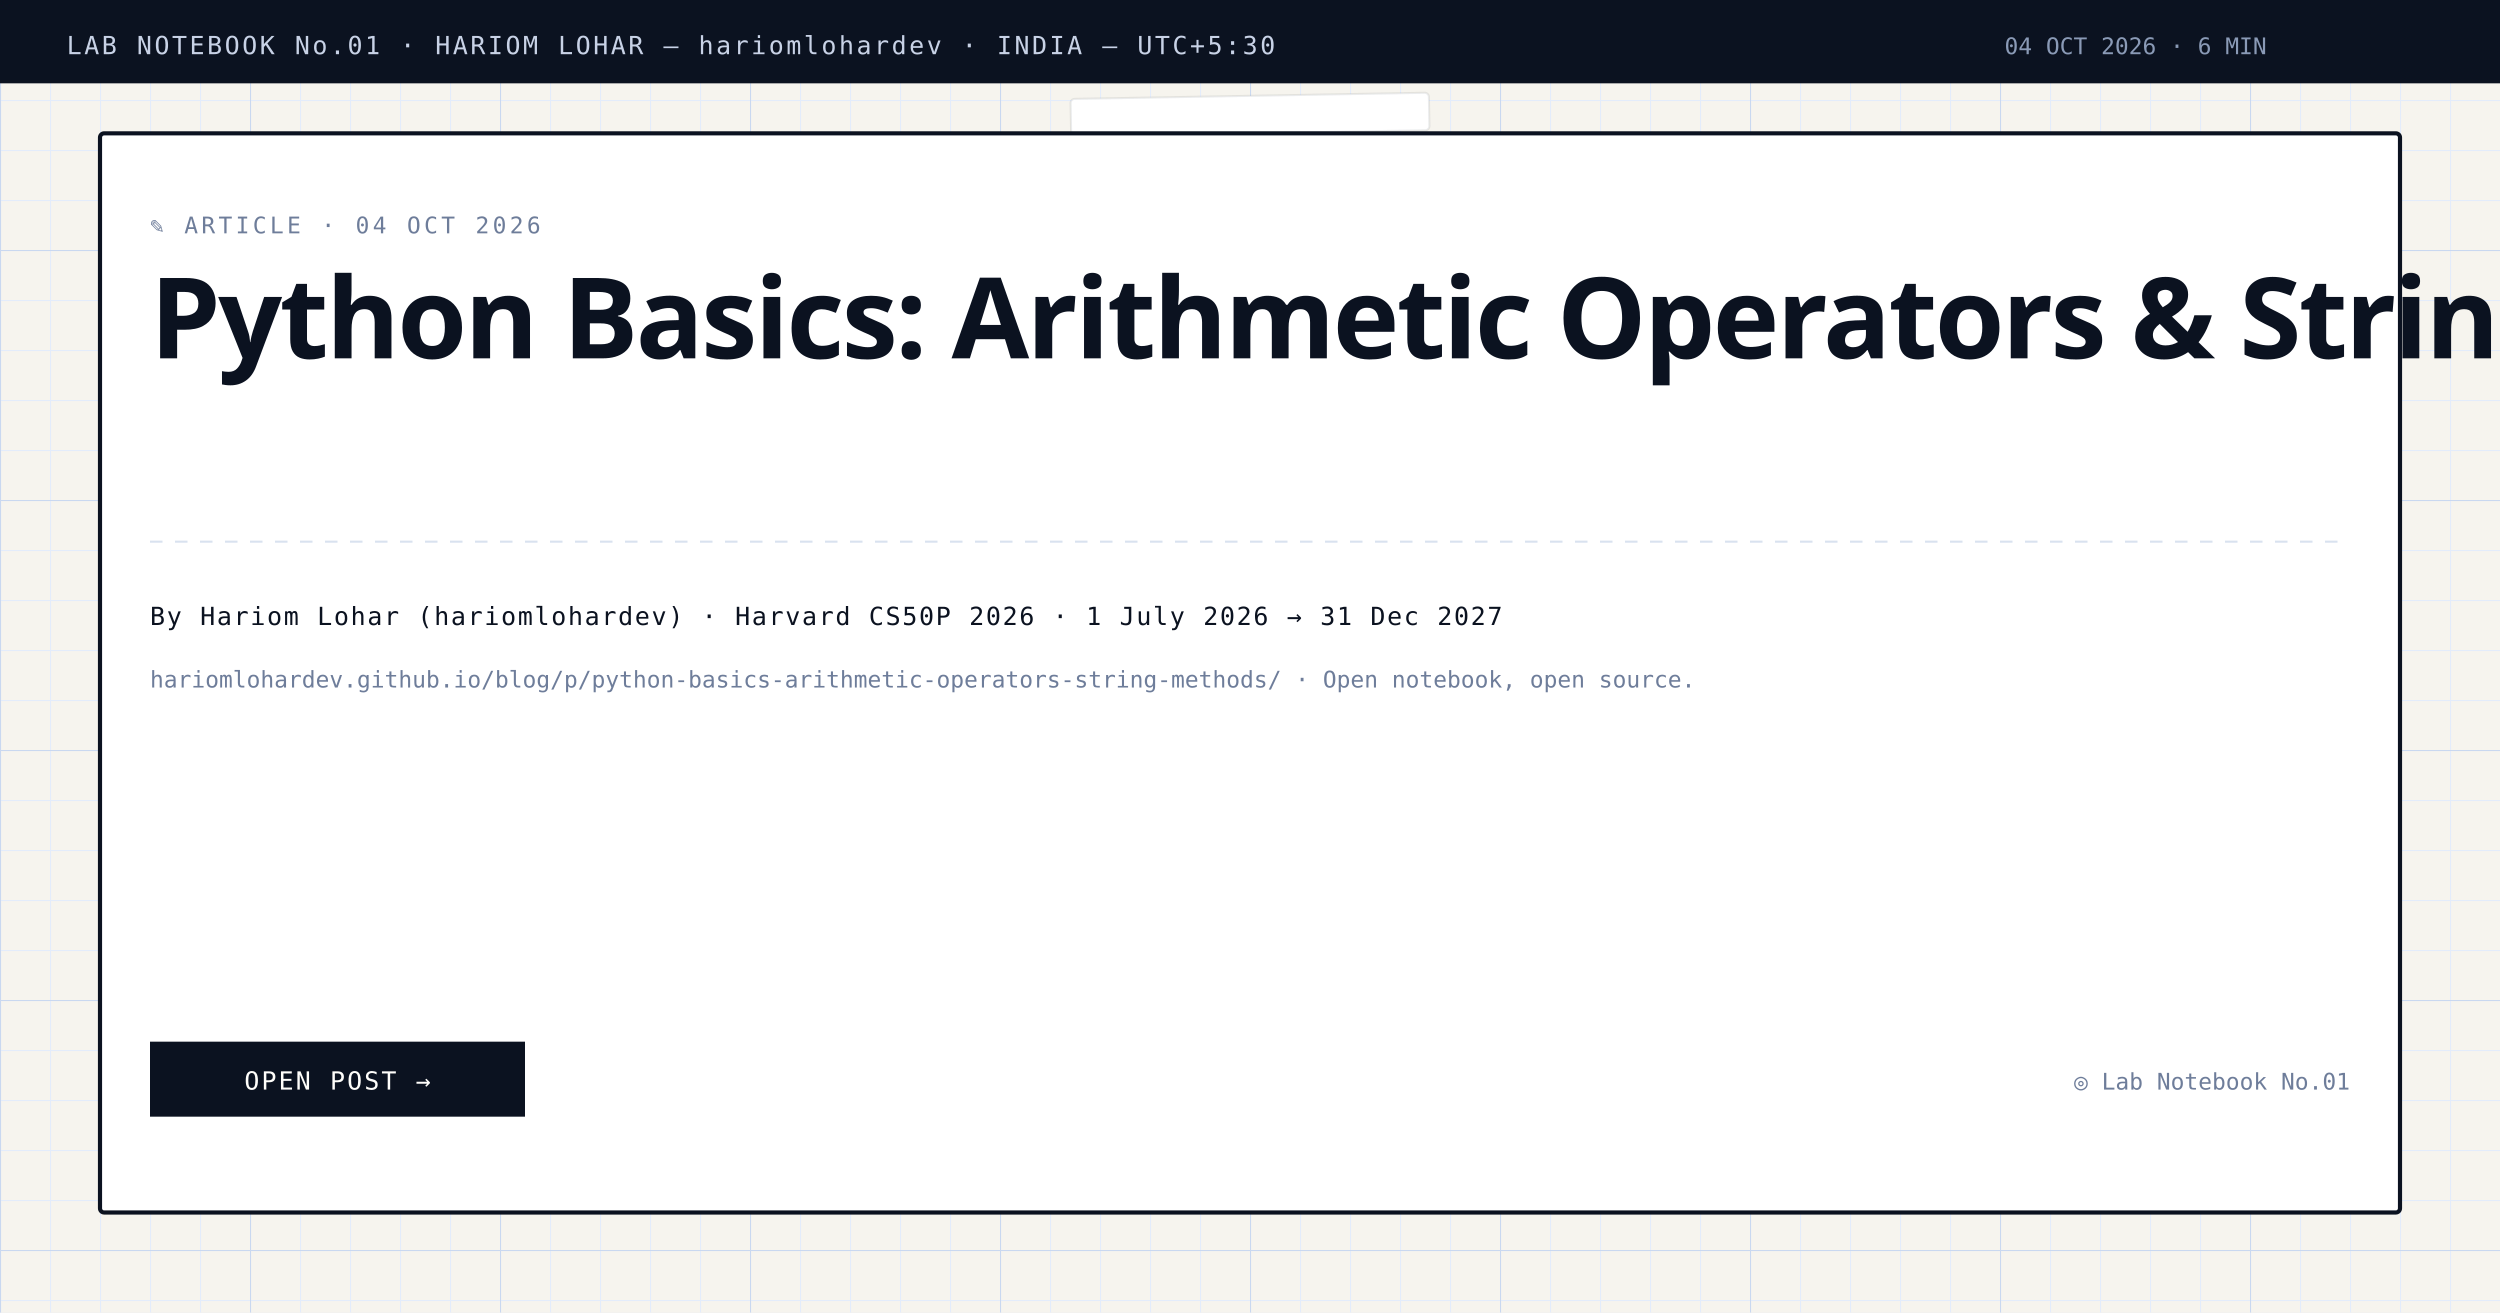
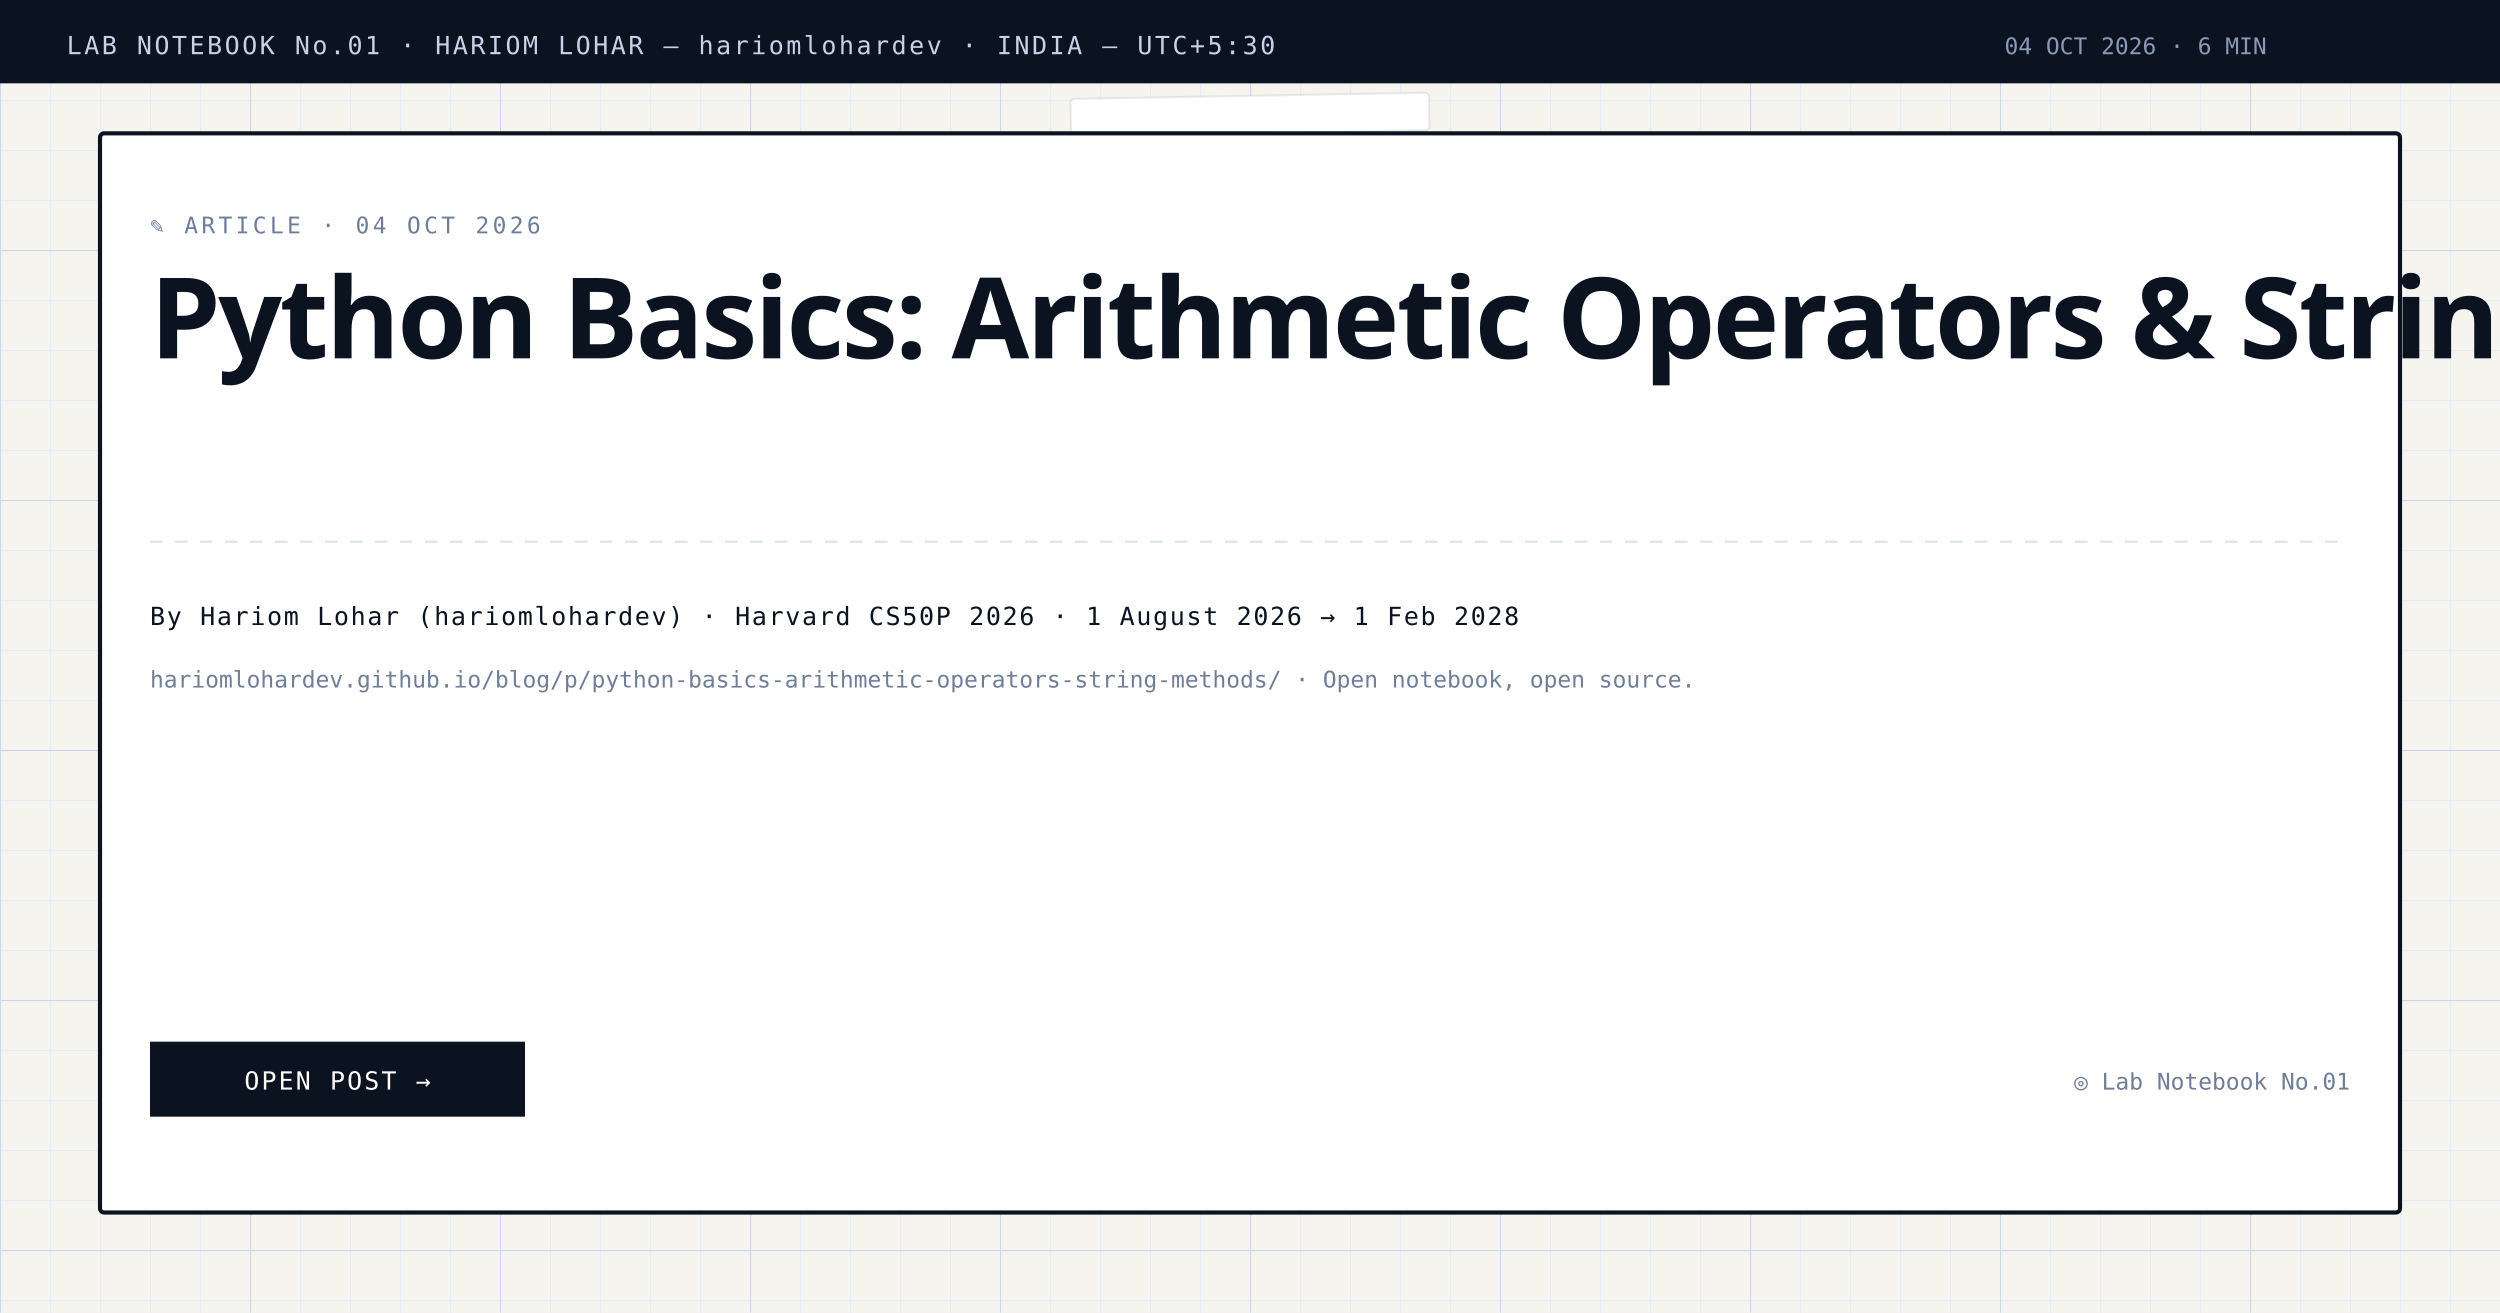
<svg xmlns="http://www.w3.org/2000/svg" width="1200" height="630" viewBox="0 0 1200 630" role="img" aria-label="Python Basics: Arithmetic Operators &amp; String Methods">
  <rect width="1200" height="630" fill="#F6F4EE" />
  <defs>
    <pattern id="g" width="24" height="24" patternUnits="userSpaceOnUse">
      <path d="M24 0 H0 V24" fill="none" stroke="#E3ECFB" stroke-width="1" />
    </pattern>
    <pattern id="g2" width="120" height="120" patternUnits="userSpaceOnUse">
      <path d="M120 0 H0 V120" fill="none" stroke="#C9D8F0" stroke-width="1" />
    </pattern>
  </defs>
  <rect width="1200" height="630" fill="url(#g)" />
  <rect width="1200" height="630" fill="url(#g2)" />
  <rect x="0" y="0" width="1200" height="8" fill="#FFD400" />
  <rect x="0" y="8" width="1200" height="1" fill="#0B1220" opacity="0.12" />
  <rect x="0" y="0" width="1200" height="40" fill="#0B1220" />
  <text x="32" y="26" fill="#C8D2E6" font-family="monospace" font-size="12" letter-spacing="1.2">LAB NOTEBOOK No.01 · HARIOM LOHAR — hariomlohardev · INDIA — UTC+5:30</text>
  <text x="1088" y="26" fill="#8A9AB6" font-family="monospace" font-size="11" text-anchor="end">04 OCT 2026 · 6 MIN</text>
  <rect x="514" y="46" width="172" height="18" rx="2" fill="#FFFFFF" stroke="rgba(11,18,32,0.08)" transform="rotate(-1 600 55)" />
  <rect x="48" y="64" width="1104" height="518" rx="2" fill="#FFFFFF" stroke="#0B1220" stroke-width="2" />
  <text x="72" y="112" fill="#6E7D9A" font-family="monospace" font-size="11" letter-spacing="1.6">✎ ARTICLE · 04 OCT 2026</text>
  <text x="72" y="172" fill="#0B1220" font-family="sans-serif" font-size="54" font-weight="800" letter-spacing="-1.2">Python Basics: Arithmetic Operators &amp; String Methods</text>
  <text x="72" y="226" fill="#475569" font-family="sans-serif" font-size="20" letter-spacing="0" />
  <line x1="72" y1="260" x2="1128" y2="260" stroke="#D9E2EF" stroke-width="1" stroke-dasharray="6 6" />
-   <text x="72" y="300" fill="#0B1220" font-family="monospace" font-size="12" letter-spacing="0.8">By Hariom Lohar (hariomlohardev) · Harvard CS50P 2026 · 1 July 2026 → 31 Dec 2027</text>
+   <text x="72" y="300" fill="#0B1220" font-family="monospace" font-size="12" letter-spacing="0.8">By Hariom Lohar (hariomlohardev) · Harvard CS50P 2026 · 1 August 2026 → 1 Feb 2028</text>
  <text x="72" y="330" fill="#6E7D9A" font-family="monospace" font-size="11">hariomlohardev.github.io/blog/p/python-basics-arithmetic-operators-string-methods/ · Open notebook, open source.</text>
  <rect x="72" y="500" width="180" height="36" fill="#0B1220" />
  <text x="162" y="523" fill="#FFFEFB" font-family="monospace" font-size="12" text-anchor="middle" letter-spacing="1">OPEN POST →</text>
  <text x="1128" y="523" fill="#6E7D9A" font-family="monospace" font-size="11" text-anchor="end">◎ Lab Notebook No.01</text>
</svg>
